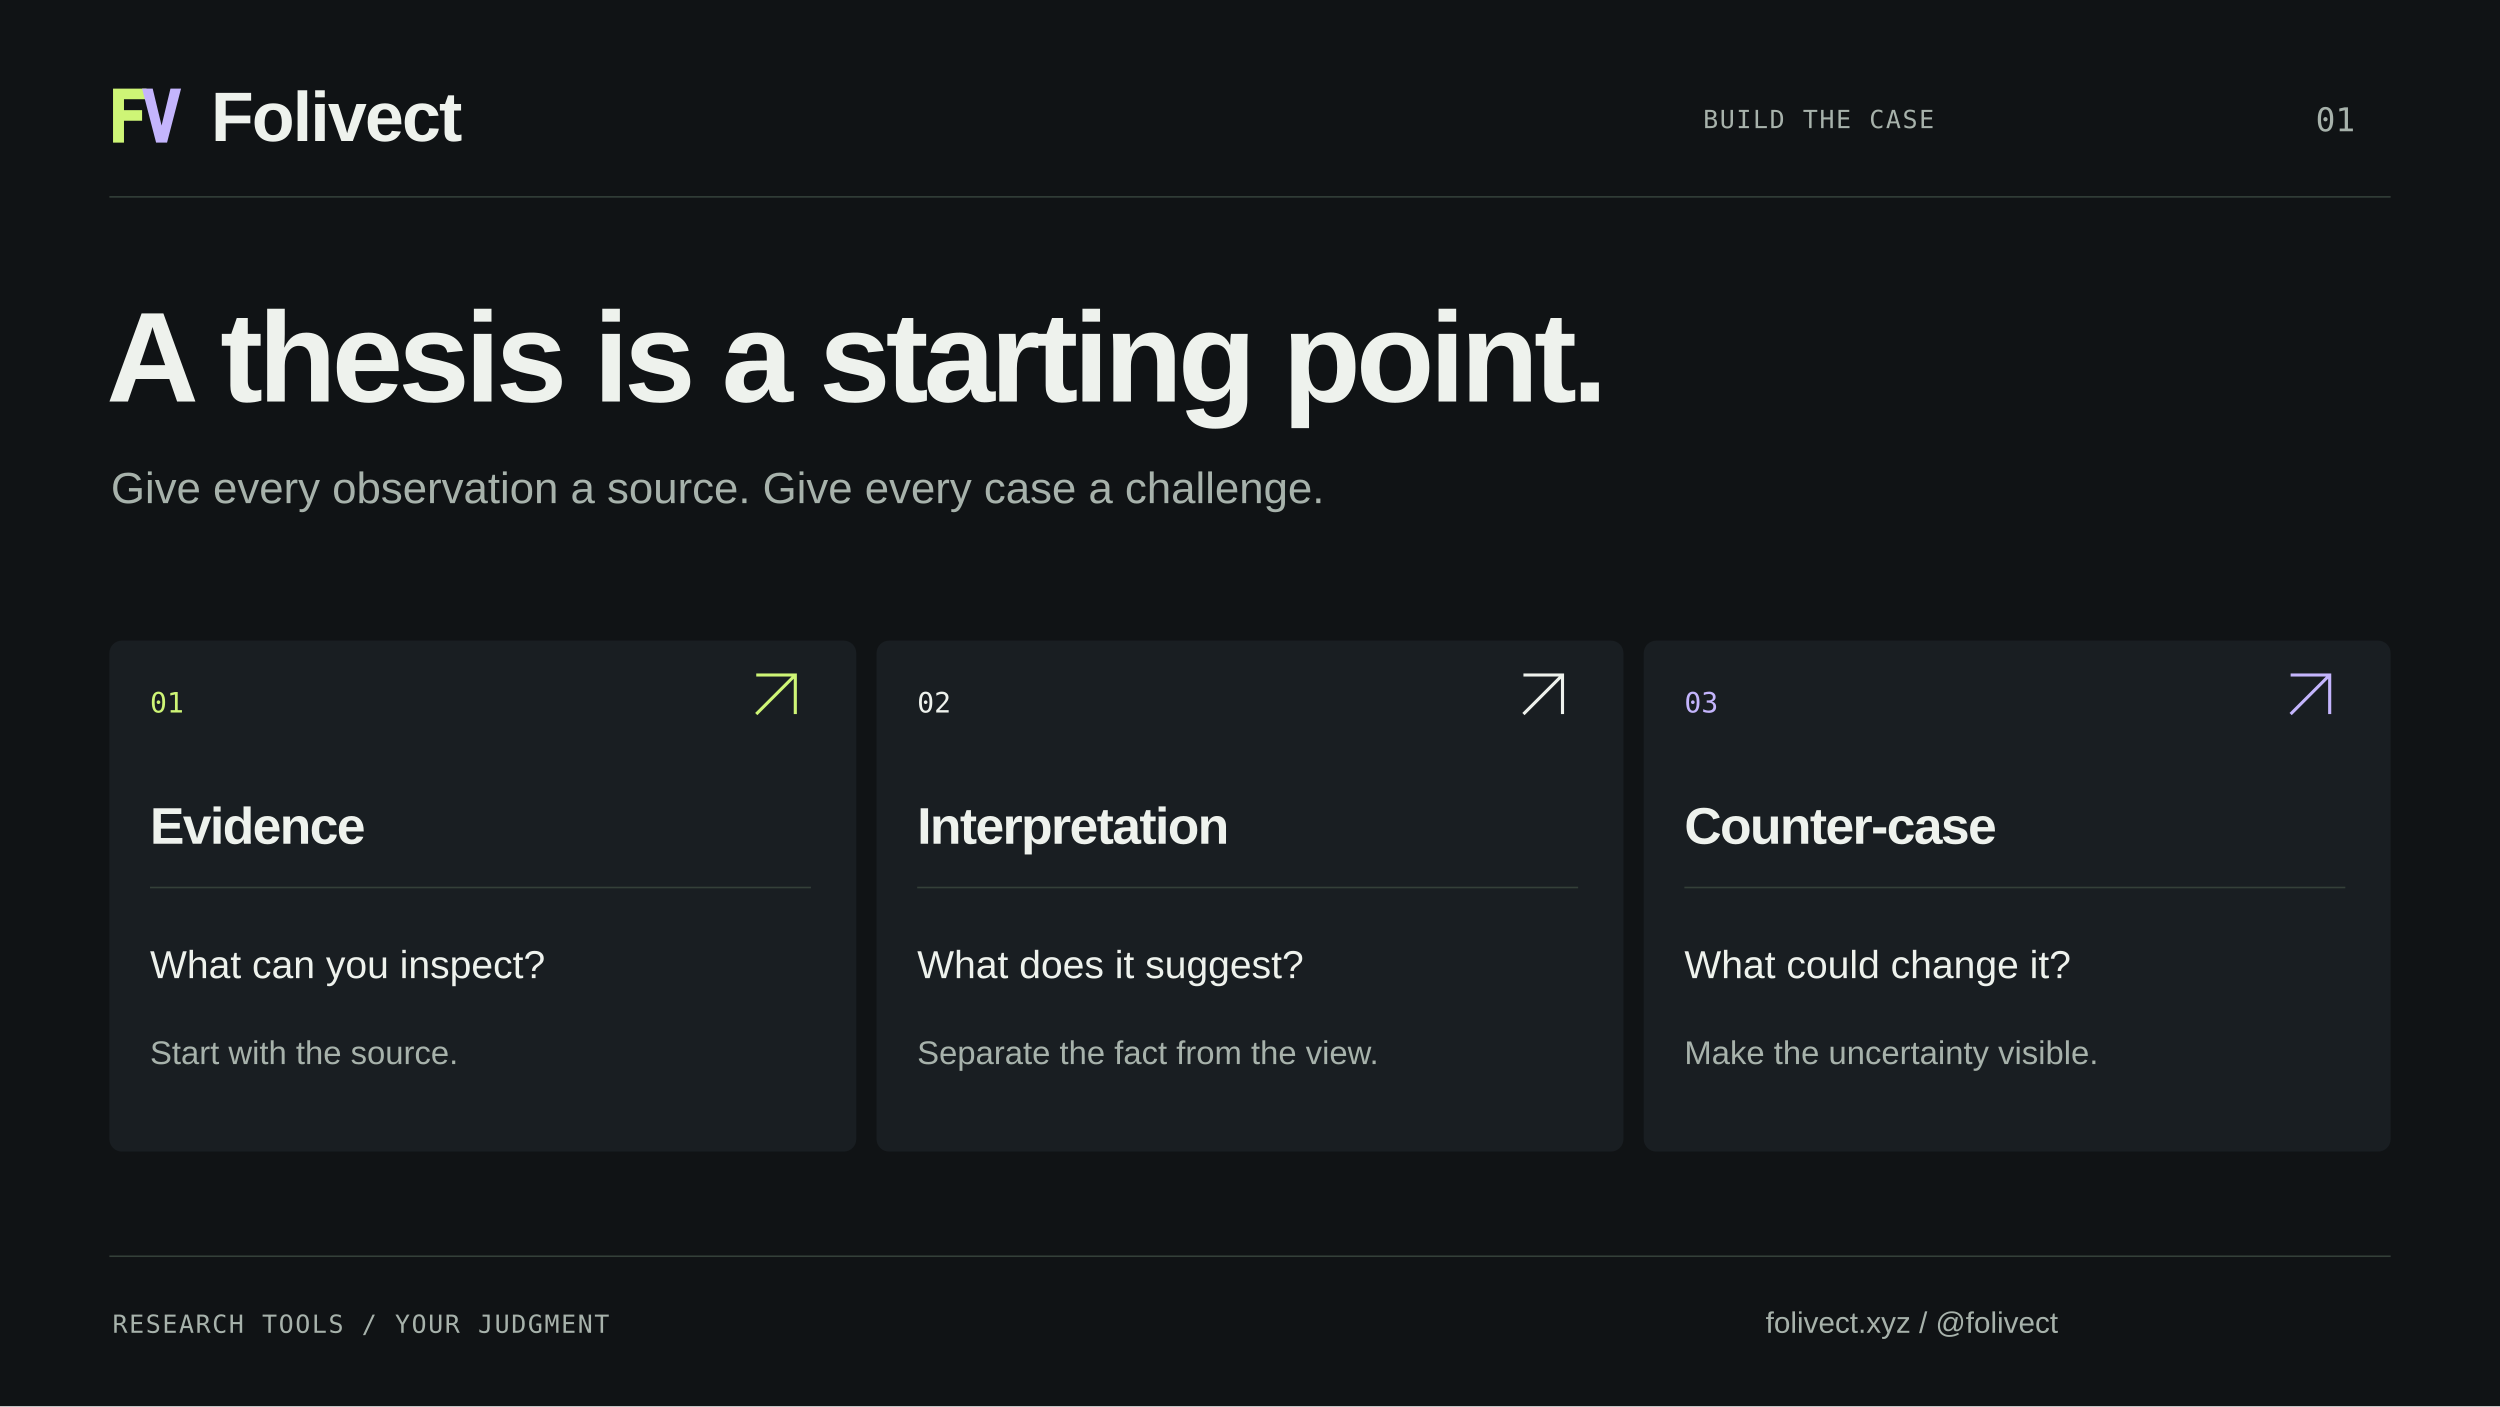
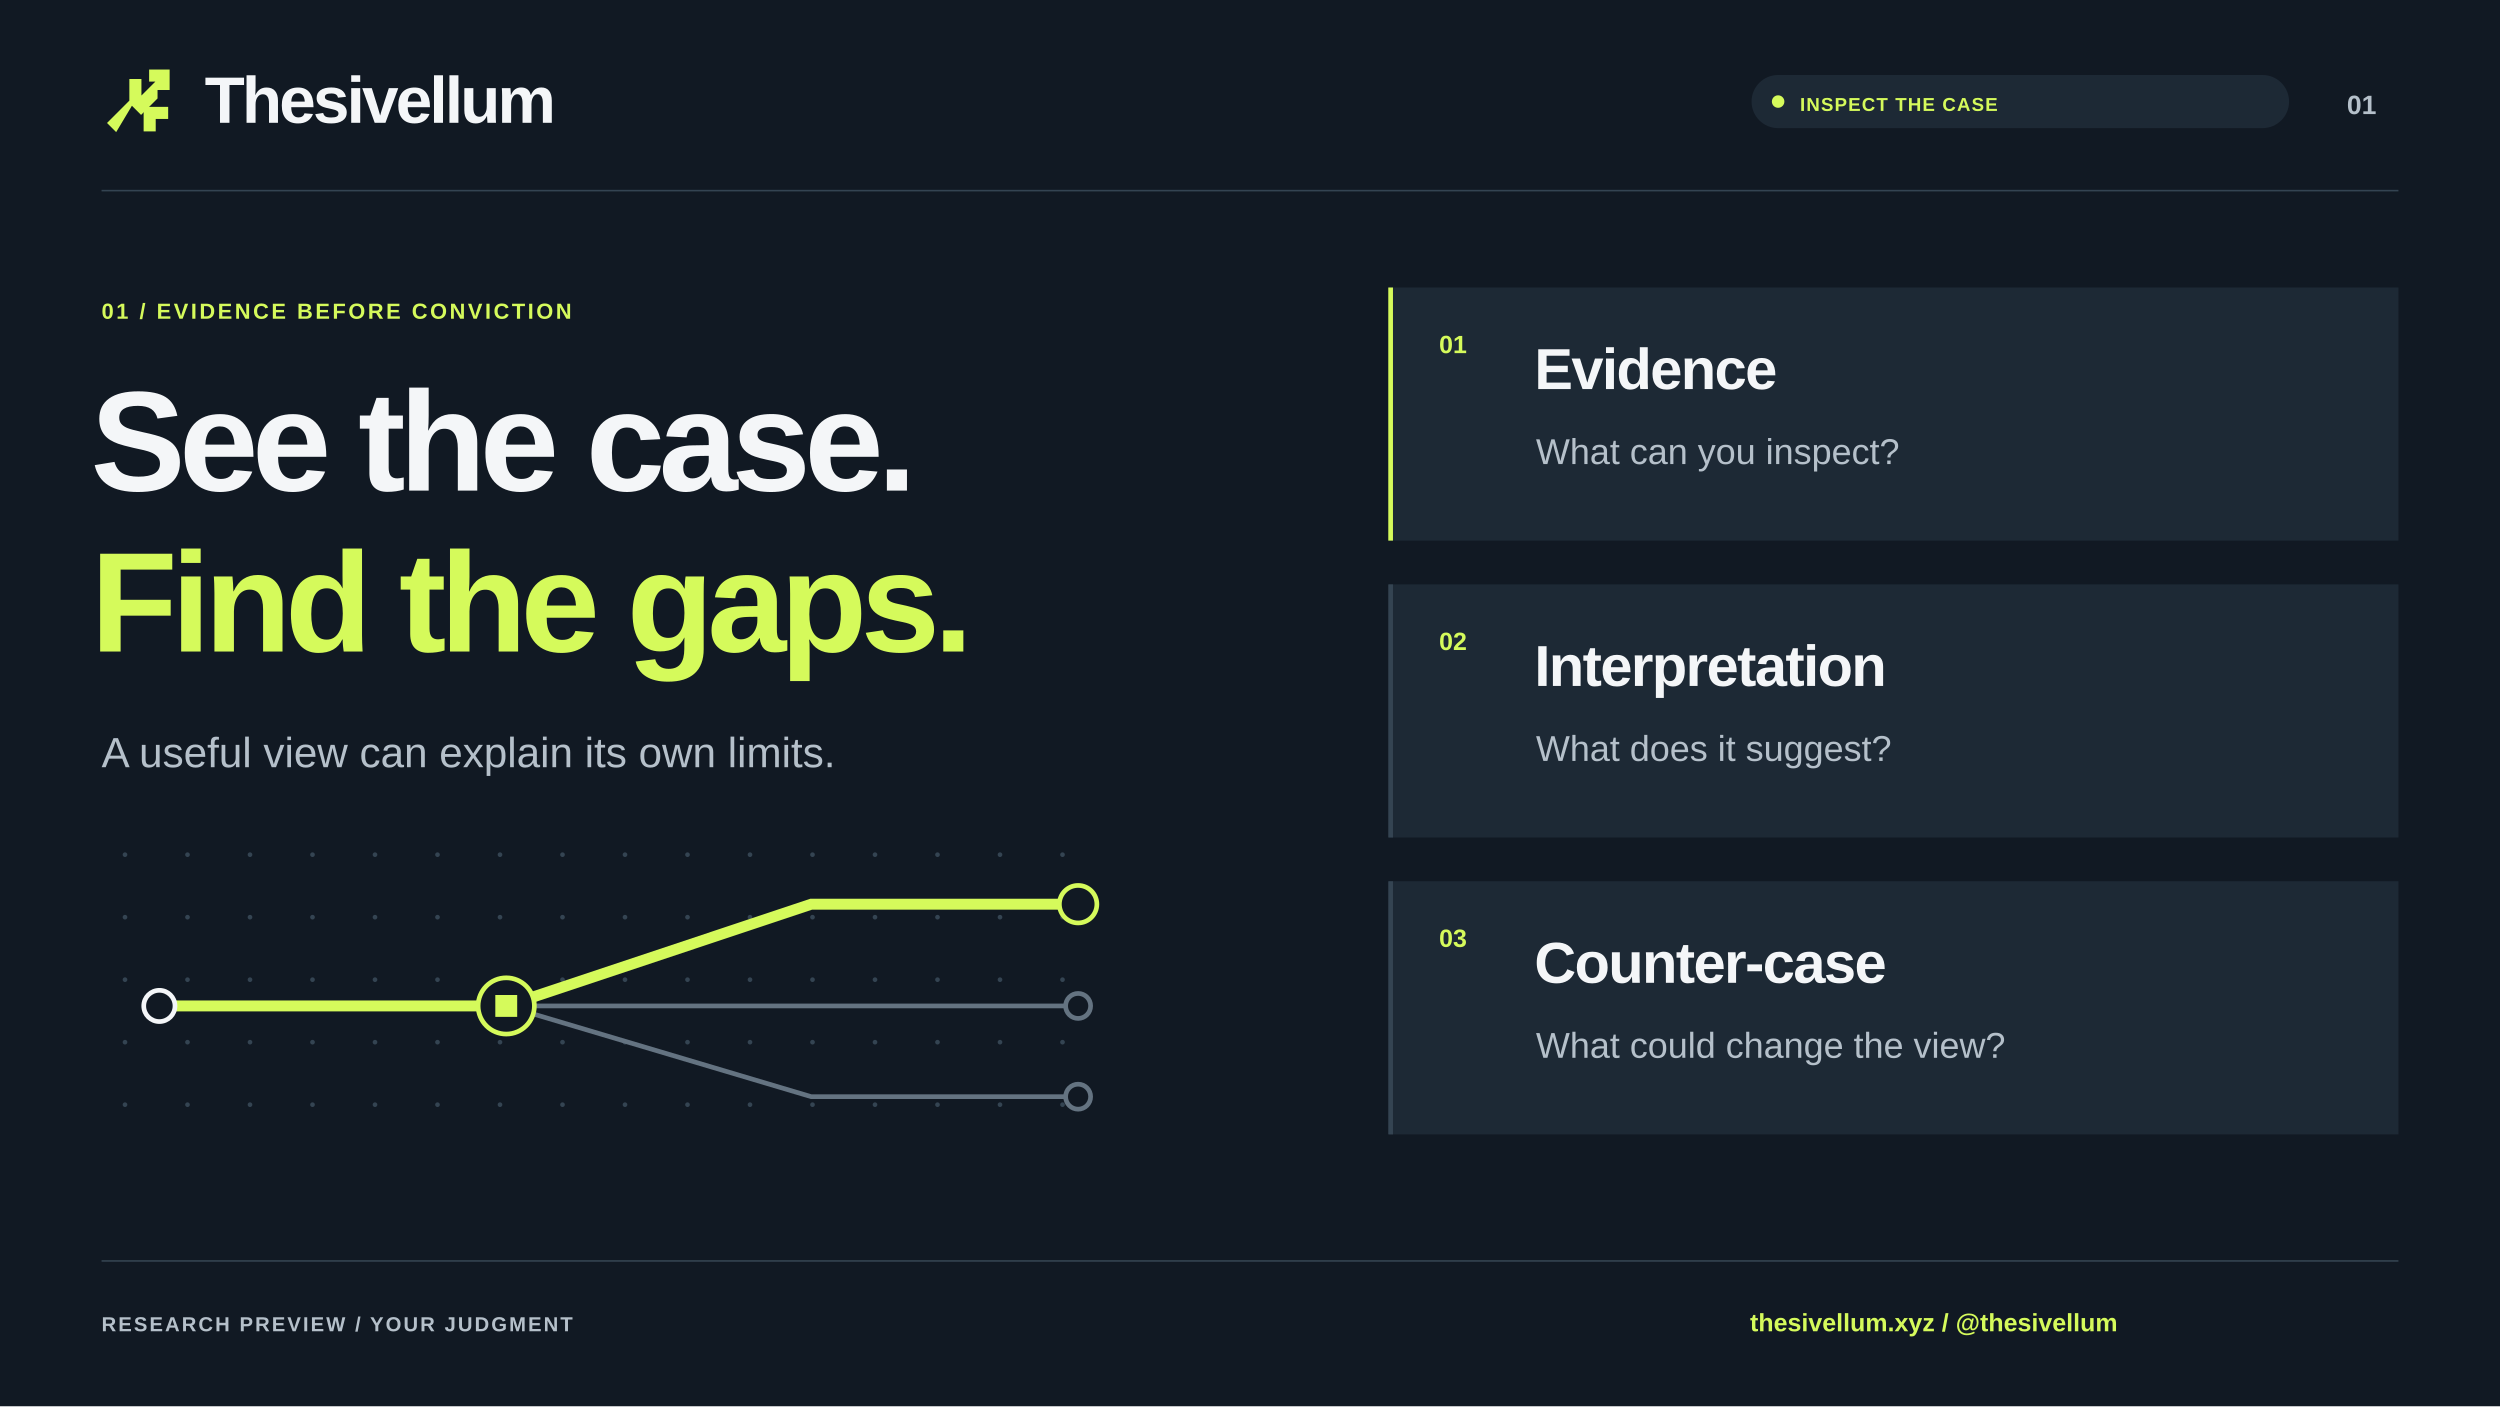
<svg xmlns="http://www.w3.org/2000/svg" width="1600" height="900" viewBox="0 0 1600 900" role="img" aria-labelledby="title desc">
-   <rect x="0" y="0" width="1600" height="900" rx="0" fill="#101315" />
-   <g transform="translate(66 46) scale(0.21875)">
-     <path d="M29 49H127V80H61V112H114V143H61V207H29Z" fill="#CEF576" />
-     <path d="M114 49H145L171 157L197 49H228L187 207H155Z" fill="#C4B5FD" />
+   <rect x="0" y="0" width="1600" height="900" rx="0" fill="#111923" />
+   <g transform="translate(57 33) scale(0.234375)">
+     <path d="M49 195L110 134V75H143V120L181 82H164V49H220V105H187V128L142 173L117 148L74 220Z" fill="#D5FA5B" />
+     <path d="M149 151H216V184H182V218H149Z" fill="#D5FA5B" />
  </g>
-   <text x="135" y="90.24" fill="#EEF2ED" font-family="Arial, Helvetica, sans-serif" font-size="44.8" font-weight="700" letter-spacing="-1.2">Folivect</text>
-   <text x="1090" y="82" fill="#A7B2AB" font-family="Consolas, monospace" font-size="16" font-weight="400" letter-spacing="1">BUILD THE CASE</text>
-   <text x="1482" y="84" fill="#A7B2AB" font-family="Consolas, monospace" font-size="21" font-weight="500" letter-spacing="0">01</text>
-   <path d="M70 126L1530 126" stroke="#344039" stroke-width="1" />
-   <text x="68" y="257" fill="#EEF2ED" font-family="Arial, Helvetica, sans-serif" font-size="82" font-weight="700" letter-spacing="-3">A thesis is a starting point.</text>
-   <text x="71" y="322" fill="#A7B2AB" font-family="Arial, Helvetica, sans-serif" font-size="28" font-weight="400" letter-spacing="0">Give every observation a source. Give every case a challenge.</text>
-   <rect x="70" y="410" width="478" height="327" rx="8" fill="#191E22" />
-   <text x="96" y="456" fill="#CEF576" font-family="Consolas, monospace" font-size="18" font-weight="400" letter-spacing="0">01</text>
-   <path d="M484 457L509 432M484 432H509V457" fill="none" stroke="#CEF576" stroke-width="2" />
-   <text x="96" y="540" fill="#EEF2ED" font-family="Arial, Helvetica, sans-serif" font-size="33" font-weight="700" letter-spacing="-1">Evidence</text>
-   <path d="M96 568L519 568" stroke="#344039" stroke-width="1" />
-   <text x="96" y="626" fill="#EEF2ED" font-family="Arial, Helvetica, sans-serif" font-size="25" font-weight="400" letter-spacing="0">What can you inspect?</text>
-   <text x="96" y="681" fill="#A7B2AB" font-family="Arial, Helvetica, sans-serif" font-size="21" font-weight="400" letter-spacing="0">Start with the source.</text>
-   <rect x="561" y="410" width="478" height="327" rx="8" fill="#191E22" />
-   <text x="587" y="456" fill="#EEF2ED" font-family="Consolas, monospace" font-size="18" font-weight="400" letter-spacing="0">02</text>
-   <path d="M975 457L1000 432M975 432H1000V457" fill="none" stroke="#EEF2ED" stroke-width="2" />
-   <text x="587" y="540" fill="#EEF2ED" font-family="Arial, Helvetica, sans-serif" font-size="33" font-weight="700" letter-spacing="-1">Interpretation</text>
-   <path d="M587 568L1010 568" stroke="#344039" stroke-width="1" />
-   <text x="587" y="626" fill="#EEF2ED" font-family="Arial, Helvetica, sans-serif" font-size="25" font-weight="400" letter-spacing="0">What does it suggest?</text>
-   <text x="587" y="681" fill="#A7B2AB" font-family="Arial, Helvetica, sans-serif" font-size="21" font-weight="400" letter-spacing="0">Separate the fact from the view.</text>
-   <rect x="1052" y="410" width="478" height="327" rx="8" fill="#191E22" />
-   <text x="1078" y="456" fill="#C4B5FD" font-family="Consolas, monospace" font-size="18" font-weight="400" letter-spacing="0">03</text>
-   <path d="M1466 457L1491 432M1466 432H1491V457" fill="none" stroke="#C4B5FD" stroke-width="2" />
-   <text x="1078" y="540" fill="#EEF2ED" font-family="Arial, Helvetica, sans-serif" font-size="33" font-weight="700" letter-spacing="-1">Counter-case</text>
-   <path d="M1078 568L1501 568" stroke="#344039" stroke-width="1" />
-   <text x="1078" y="626" fill="#EEF2ED" font-family="Arial, Helvetica, sans-serif" font-size="25" font-weight="400" letter-spacing="0">What could change it?</text>
-   <text x="1078" y="681" fill="#A7B2AB" font-family="Arial, Helvetica, sans-serif" font-size="21" font-weight="400" letter-spacing="0">Make the uncertainty visible.</text>
-   <path d="M70 804L1530 804" stroke="#344039" stroke-width="1" />
-   <text x="72" y="853" fill="#A7B2AB" font-family="Consolas, monospace" font-size="16" font-weight="400" letter-spacing="1">RESEARCH TOOLS / YOUR JUDGMENT</text>
-   <text x="1130" y="853" fill="#A7B2AB" font-family="Arial, Helvetica, sans-serif" font-size="19" font-weight="400" letter-spacing="0">folivect.xyz  /  @folivect</text>
+   <text x="131" y="78.6" fill="#F4F6F8" font-family="Arial, Helvetica, sans-serif" font-size="42.0" font-weight="700" letter-spacing="-1.8">Thesivellum</text>
+   <rect x="1121" y="48" width="344" height="34" rx="17" fill="#1D2935" />
+   <circle cx="1138" cy="65" r="4" fill="#D5FA5B" />
+   <text x="1152" y="71" fill="#D5FA5B" font-family="Arial, Helvetica, sans-serif" font-size="12" font-weight="700" letter-spacing="0.7">INSPECT THE CASE</text>
+   <text x="1502" y="73" fill="#B5C0CA" font-family="Arial, Helvetica, sans-serif" font-size="17" font-weight="700" letter-spacing="0">01</text>
+   <path d="M65 122L1535 122" fill="none" stroke="#344452" stroke-width="1" />
+   <text x="65" y="204" fill="#D5FA5B" font-family="Arial, Helvetica, sans-serif" font-size="14" font-weight="700" letter-spacing="1.6">01 / EVIDENCE BEFORE CONVICTION</text>
+   <text x="58" y="314" fill="#F4F6F8" font-family="Arial, Helvetica, sans-serif" font-size="91" font-weight="700" letter-spacing="-4">See the case.</text>
+   <text x="58" y="417" fill="#D5FA5B" font-family="Arial, Helvetica, sans-serif" font-size="91" font-weight="700" letter-spacing="-4">Find the gaps.</text>
+   <text x="65" y="491" fill="#B5C0CA" font-family="Arial, Helvetica, sans-serif" font-size="27" font-weight="400" letter-spacing="0">A useful view can explain its own limits.</text>
+   <g transform="translate(80 547)">
+     <circle cx="0" cy="0" r="1.5" fill="#344452" />
+     <circle cx="0" cy="40" r="1.5" fill="#344452" />
+     <circle cx="0" cy="80" r="1.5" fill="#344452" />
+     <circle cx="0" cy="120" r="1.5" fill="#344452" />
+     <circle cx="0" cy="160" r="1.5" fill="#344452" />
+     <circle cx="40" cy="0" r="1.5" fill="#344452" />
+     <circle cx="40" cy="40" r="1.5" fill="#344452" />
+     <circle cx="40" cy="80" r="1.5" fill="#344452" />
+     <circle cx="40" cy="120" r="1.5" fill="#344452" />
+     <circle cx="40" cy="160" r="1.5" fill="#344452" />
+     <circle cx="80" cy="0" r="1.5" fill="#344452" />
+     <circle cx="80" cy="40" r="1.5" fill="#344452" />
+     <circle cx="80" cy="80" r="1.5" fill="#344452" />
+     <circle cx="80" cy="120" r="1.5" fill="#344452" />
+     <circle cx="80" cy="160" r="1.5" fill="#344452" />
+     <circle cx="120" cy="0" r="1.5" fill="#344452" />
+     <circle cx="120" cy="40" r="1.5" fill="#344452" />
+     <circle cx="120" cy="80" r="1.5" fill="#344452" />
+     <circle cx="120" cy="120" r="1.5" fill="#344452" />
+     <circle cx="120" cy="160" r="1.5" fill="#344452" />
+     <circle cx="160" cy="0" r="1.5" fill="#344452" />
+     <circle cx="160" cy="40" r="1.5" fill="#344452" />
+     <circle cx="160" cy="80" r="1.5" fill="#344452" />
+     <circle cx="160" cy="120" r="1.5" fill="#344452" />
+     <circle cx="160" cy="160" r="1.5" fill="#344452" />
+     <circle cx="200" cy="0" r="1.5" fill="#344452" />
+     <circle cx="200" cy="40" r="1.5" fill="#344452" />
+     <circle cx="200" cy="80" r="1.5" fill="#344452" />
+     <circle cx="200" cy="120" r="1.5" fill="#344452" />
+     <circle cx="200" cy="160" r="1.5" fill="#344452" />
+     <circle cx="240" cy="0" r="1.5" fill="#344452" />
+     <circle cx="240" cy="40" r="1.5" fill="#344452" />
+     <circle cx="240" cy="80" r="1.5" fill="#344452" />
+     <circle cx="240" cy="120" r="1.5" fill="#344452" />
+     <circle cx="240" cy="160" r="1.5" fill="#344452" />
+     <circle cx="280" cy="0" r="1.5" fill="#344452" />
+     <circle cx="280" cy="40" r="1.5" fill="#344452" />
+     <circle cx="280" cy="80" r="1.5" fill="#344452" />
+     <circle cx="280" cy="120" r="1.5" fill="#344452" />
+     <circle cx="280" cy="160" r="1.5" fill="#344452" />
+     <circle cx="320" cy="0" r="1.5" fill="#344452" />
+     <circle cx="320" cy="40" r="1.5" fill="#344452" />
+     <circle cx="320" cy="80" r="1.5" fill="#344452" />
+     <circle cx="320" cy="120" r="1.5" fill="#344452" />
+     <circle cx="320" cy="160" r="1.5" fill="#344452" />
+     <circle cx="360" cy="0" r="1.5" fill="#344452" />
+     <circle cx="360" cy="40" r="1.5" fill="#344452" />
+     <circle cx="360" cy="80" r="1.5" fill="#344452" />
+     <circle cx="360" cy="120" r="1.5" fill="#344452" />
+     <circle cx="360" cy="160" r="1.5" fill="#344452" />
+     <circle cx="400" cy="0" r="1.5" fill="#344452" />
+     <circle cx="400" cy="40" r="1.5" fill="#344452" />
+     <circle cx="400" cy="80" r="1.5" fill="#344452" />
+     <circle cx="400" cy="120" r="1.5" fill="#344452" />
+     <circle cx="400" cy="160" r="1.5" fill="#344452" />
+     <circle cx="440" cy="0" r="1.5" fill="#344452" />
+     <circle cx="440" cy="40" r="1.5" fill="#344452" />
+     <circle cx="440" cy="80" r="1.5" fill="#344452" />
+     <circle cx="440" cy="120" r="1.5" fill="#344452" />
+     <circle cx="440" cy="160" r="1.5" fill="#344452" />
+     <circle cx="480" cy="0" r="1.5" fill="#344452" />
+     <circle cx="480" cy="40" r="1.5" fill="#344452" />
+     <circle cx="480" cy="80" r="1.5" fill="#344452" />
+     <circle cx="480" cy="120" r="1.5" fill="#344452" />
+     <circle cx="480" cy="160" r="1.5" fill="#344452" />
+     <circle cx="520" cy="0" r="1.5" fill="#344452" />
+     <circle cx="520" cy="40" r="1.5" fill="#344452" />
+     <circle cx="520" cy="80" r="1.5" fill="#344452" />
+     <circle cx="520" cy="120" r="1.5" fill="#344452" />
+     <circle cx="520" cy="160" r="1.5" fill="#344452" />
+     <circle cx="560" cy="0" r="1.5" fill="#344452" />
+     <circle cx="560" cy="40" r="1.5" fill="#344452" />
+     <circle cx="560" cy="80" r="1.5" fill="#344452" />
+     <circle cx="560" cy="120" r="1.5" fill="#344452" />
+     <circle cx="560" cy="160" r="1.5" fill="#344452" />
+     <circle cx="600" cy="0" r="1.5" fill="#344452" />
+     <circle cx="600" cy="40" r="1.5" fill="#344452" />
+     <circle cx="600" cy="80" r="1.5" fill="#344452" />
+     <circle cx="600" cy="120" r="1.5" fill="#344452" />
+     <circle cx="600" cy="160" r="1.5" fill="#344452" />
+     <polyline points="22,96.8 244.0,96.8 439.2,31.68 610,31.68" fill="none" stroke="#D5FA5B" stroke-width="7" stroke-linejoin="miter" />
+     <polyline points="244.0,96.8 451.4,96.8 610,96.8" fill="none" stroke="#647381" stroke-width="3" stroke-linejoin="miter" />
+     <polyline points="244.0,96.8 439.2,154.88 610,154.88" fill="none" stroke="#647381" stroke-width="3" stroke-linejoin="miter" />
+     <circle cx="22" cy="96.8" r="10" fill="#111923" stroke="#F4F6F8" stroke-width="3" />
+     <circle cx="244.0" cy="96.8" r="18" fill="#111923" stroke="#D5FA5B" stroke-width="3" />
+     <circle cx="610" cy="31.68" r="12" fill="#111923" stroke="#D5FA5B" stroke-width="3" />
+     <circle cx="610" cy="96.8" r="8" fill="#111923" stroke="#647381" stroke-width="3" />
+     <circle cx="610" cy="154.88" r="8" fill="#111923" stroke="#647381" stroke-width="3" />
+     <rect x="237.0" y="89.8" width="14" height="14" rx="0" fill="#D5FA5B" />
+   </g>
+   <rect x="889" y="184" width="646" height="162" rx="0" fill="#1D2935" />
+   <text x="921" y="226" fill="#D5FA5B" font-family="Arial, Helvetica, sans-serif" font-size="16" font-weight="700" letter-spacing="0">01</text>
+   <text x="982" y="249" fill="#F4F6F8" font-family="Arial, Helvetica, sans-serif" font-size="37" font-weight="700" letter-spacing="-1">Evidence</text>
+   <text x="983" y="297" fill="#B5C0CA" font-family="Arial, Helvetica, sans-serif" font-size="23" font-weight="400" letter-spacing="0">What can you inspect?</text>
+   <path d="M890 184L890 346" fill="none" stroke="#D5FA5B" stroke-width="3" />
+   <rect x="889" y="374" width="646" height="162" rx="0" fill="#1D2935" />
+   <text x="921" y="416" fill="#D5FA5B" font-family="Arial, Helvetica, sans-serif" font-size="16" font-weight="700" letter-spacing="0">02</text>
+   <text x="982" y="439" fill="#F4F6F8" font-family="Arial, Helvetica, sans-serif" font-size="37" font-weight="700" letter-spacing="-1">Interpretation</text>
+   <text x="983" y="487" fill="#B5C0CA" font-family="Arial, Helvetica, sans-serif" font-size="23" font-weight="400" letter-spacing="0">What does it suggest?</text>
+   <path d="M890 374L890 536" fill="none" stroke="#344452" stroke-width="3" />
+   <rect x="889" y="564" width="646" height="162" rx="0" fill="#1D2935" />
+   <text x="921" y="606" fill="#D5FA5B" font-family="Arial, Helvetica, sans-serif" font-size="16" font-weight="700" letter-spacing="0">03</text>
+   <text x="982" y="629" fill="#F4F6F8" font-family="Arial, Helvetica, sans-serif" font-size="37" font-weight="700" letter-spacing="-1">Counter-case</text>
+   <text x="983" y="677" fill="#B5C0CA" font-family="Arial, Helvetica, sans-serif" font-size="23" font-weight="400" letter-spacing="0">What could change the view?</text>
+   <path d="M890 564L890 726" fill="none" stroke="#344452" stroke-width="3" />
+   <path d="M65 807L1535 807" fill="none" stroke="#344452" stroke-width="1" />
+   <text x="65" y="852" fill="#B5C0CA" font-family="Arial, Helvetica, sans-serif" font-size="13" font-weight="700" letter-spacing="1.3">RESEARCH PREVIEW / YOUR JUDGMENT</text>
+   <text x="1120" y="852" fill="#D5FA5B" font-family="Arial, Helvetica, sans-serif" font-size="16" font-weight="700" letter-spacing="0">thesivellum.xyz  /  @thesivellum</text>
</svg>
